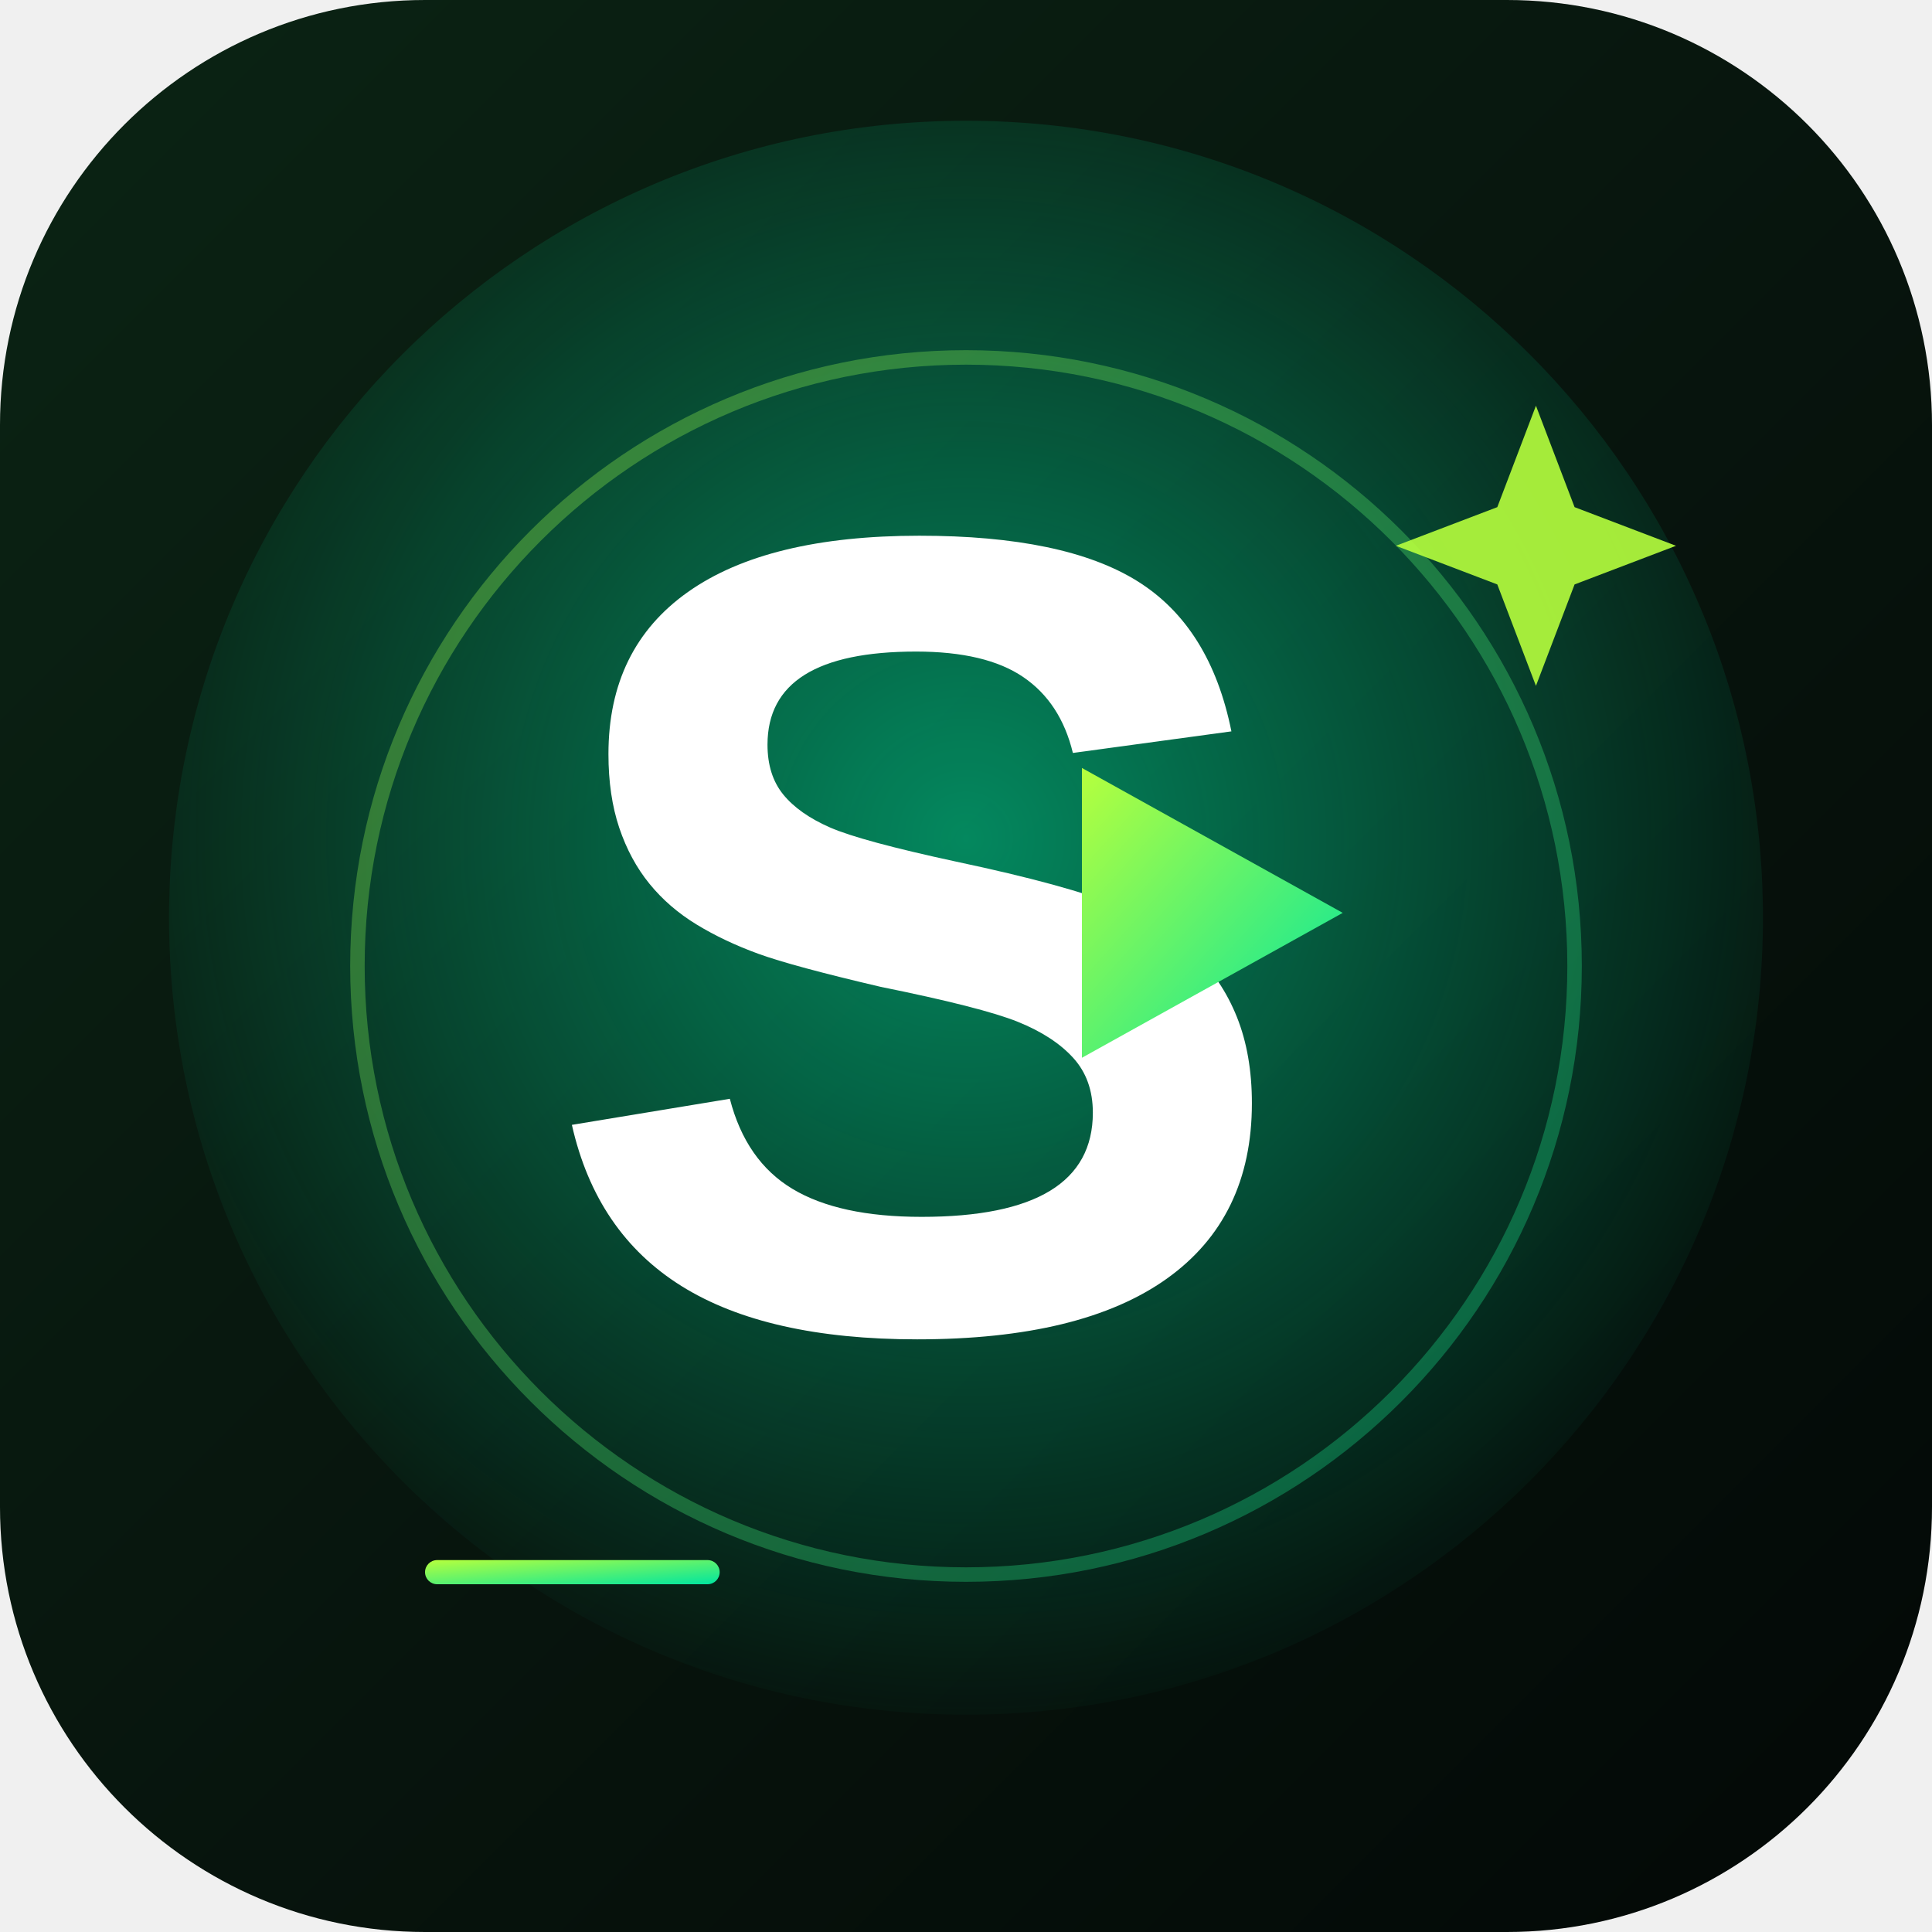
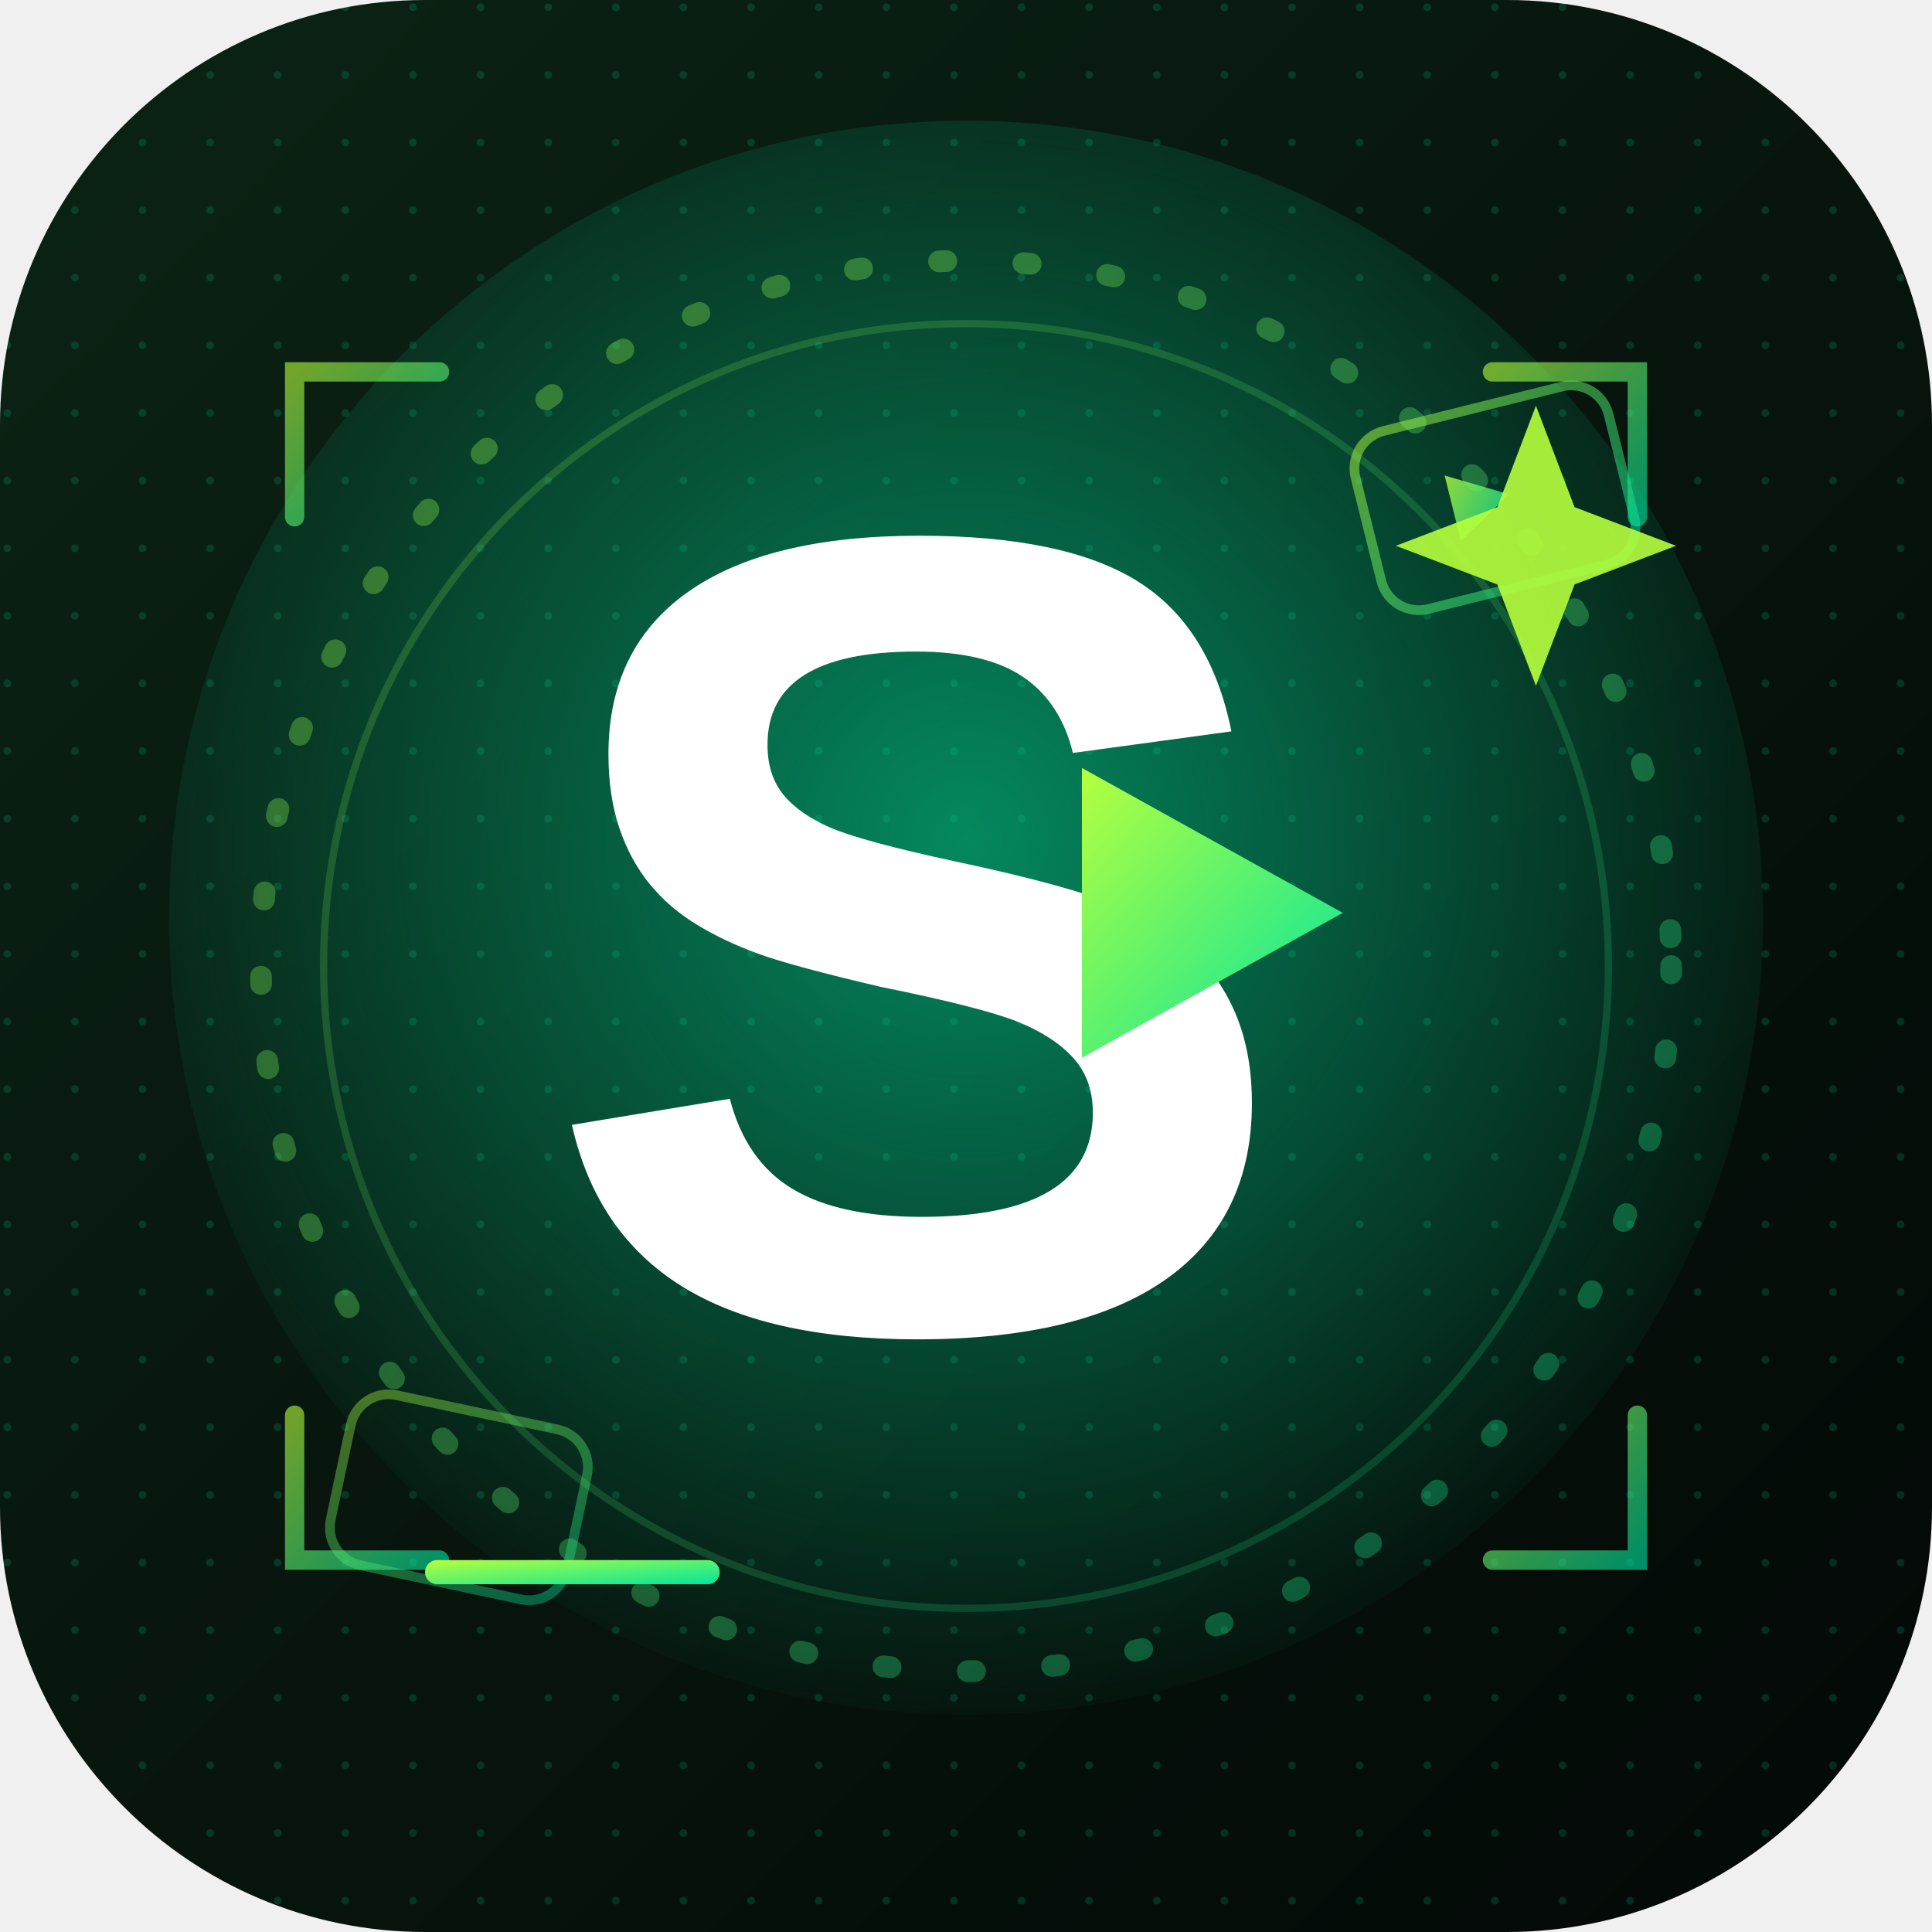
<svg xmlns="http://www.w3.org/2000/svg" width="800" height="800" viewBox="0 0 800 800">
  <defs>
    <linearGradient id="bg" x1="0" y1="0" x2="1" y2="1">
      <stop offset="0%" stop-color="#0B2414" />
      <stop offset="55%" stop-color="#07140D" />
      <stop offset="100%" stop-color="#030806" />
    </linearGradient>
    <linearGradient id="accent" x1="0" y1="0" x2="1" y2="1">
      <stop offset="0%" stop-color="#B6FF3D" />
      <stop offset="100%" stop-color="#00E5A0" />
    </linearGradient>
    <radialGradient id="glow" cx="50%" cy="45%" r="58%">
      <stop offset="0%" stop-color="#00E5A0" stop-opacity="0.55" />
      <stop offset="100%" stop-color="#00E5A0" stop-opacity="0" />
    </radialGradient>
+     <pattern id="dots" width="28" height="28" patternUnits="userSpaceOnUse">
+       <circle cx="3" cy="3" r="1.6" fill="#00E5A0" opacity="0.3" />
+     </pattern>
  </defs>
  <rect width="800" height="800" rx="176" fill="url(#bg)" />
+   <rect width="800" height="800" rx="176" fill="url(#dots)" opacity="0.55" />
  <circle cx="400" cy="380" r="330" fill="url(#glow)" />
-   <circle cx="400" cy="400" r="252" fill="none" stroke="url(#accent)" stroke-width="6" opacity="0.32" />
+   <g stroke="url(#accent)" stroke-width="8" stroke-linecap="round" opacity="0.6" fill="none">
+     <path d="M 122 214 L 122 154 L 182 154" />
+     <path d="M 618 154 L 678 154 L 678 214" />
+     <path d="M 122 586 L 122 646 L 182 646" />
+     <path d="M 618 646 L 678 646 L 678 586" />
+   </g>
+   <circle cx="400" cy="400" r="266" fill="none" stroke="url(#accent)" stroke-width="3" opacity="0.18" />
+   <circle cx="400" cy="400" r="292" fill="none" stroke="url(#accent)" stroke-width="9" stroke-dasharray="3 32" stroke-linecap="round" opacity="0.32" />
+   <g transform="rotate(-14 620 210)">
+     <rect x="566" y="168" width="108" height="76" rx="16" fill="none" stroke="url(#accent)" stroke-width="4" opacity="0.5" />
+     <path d="M 602 192 L 602 220 L 626 206 Z" fill="url(#accent)" opacity="0.8" />
+   </g>
+   <g transform="rotate(12 190 620)">
+     <rect x="140" y="584" width="100" height="72" rx="16" fill="none" stroke="url(#accent)" stroke-width="4" opacity="0.38" />
+     <path d="M 166 620 L 208 620" stroke="url(#accent)" stroke-width="5" stroke-linecap="round" opacity="0.5" />
+   </g>
  <text x="380" y="550" text-anchor="middle" font-family="Liberation Sans, Arial, sans-serif" font-size="470" font-weight="bold" fill="#FFFFFF">S</text>
  <path d="M 448 318 L 448 438 L 556 378 Z" fill="url(#accent)" />
  <path d="M 636 168 L 652 210 L 694 226 L 652 242 L 636 284 L 620 242 L 578 226 L 620 210 Z" fill="#B6FF3D" opacity="0.9" />
  <rect x="176" y="646" width="122" height="10" rx="5" fill="url(#accent)" />
</svg>
